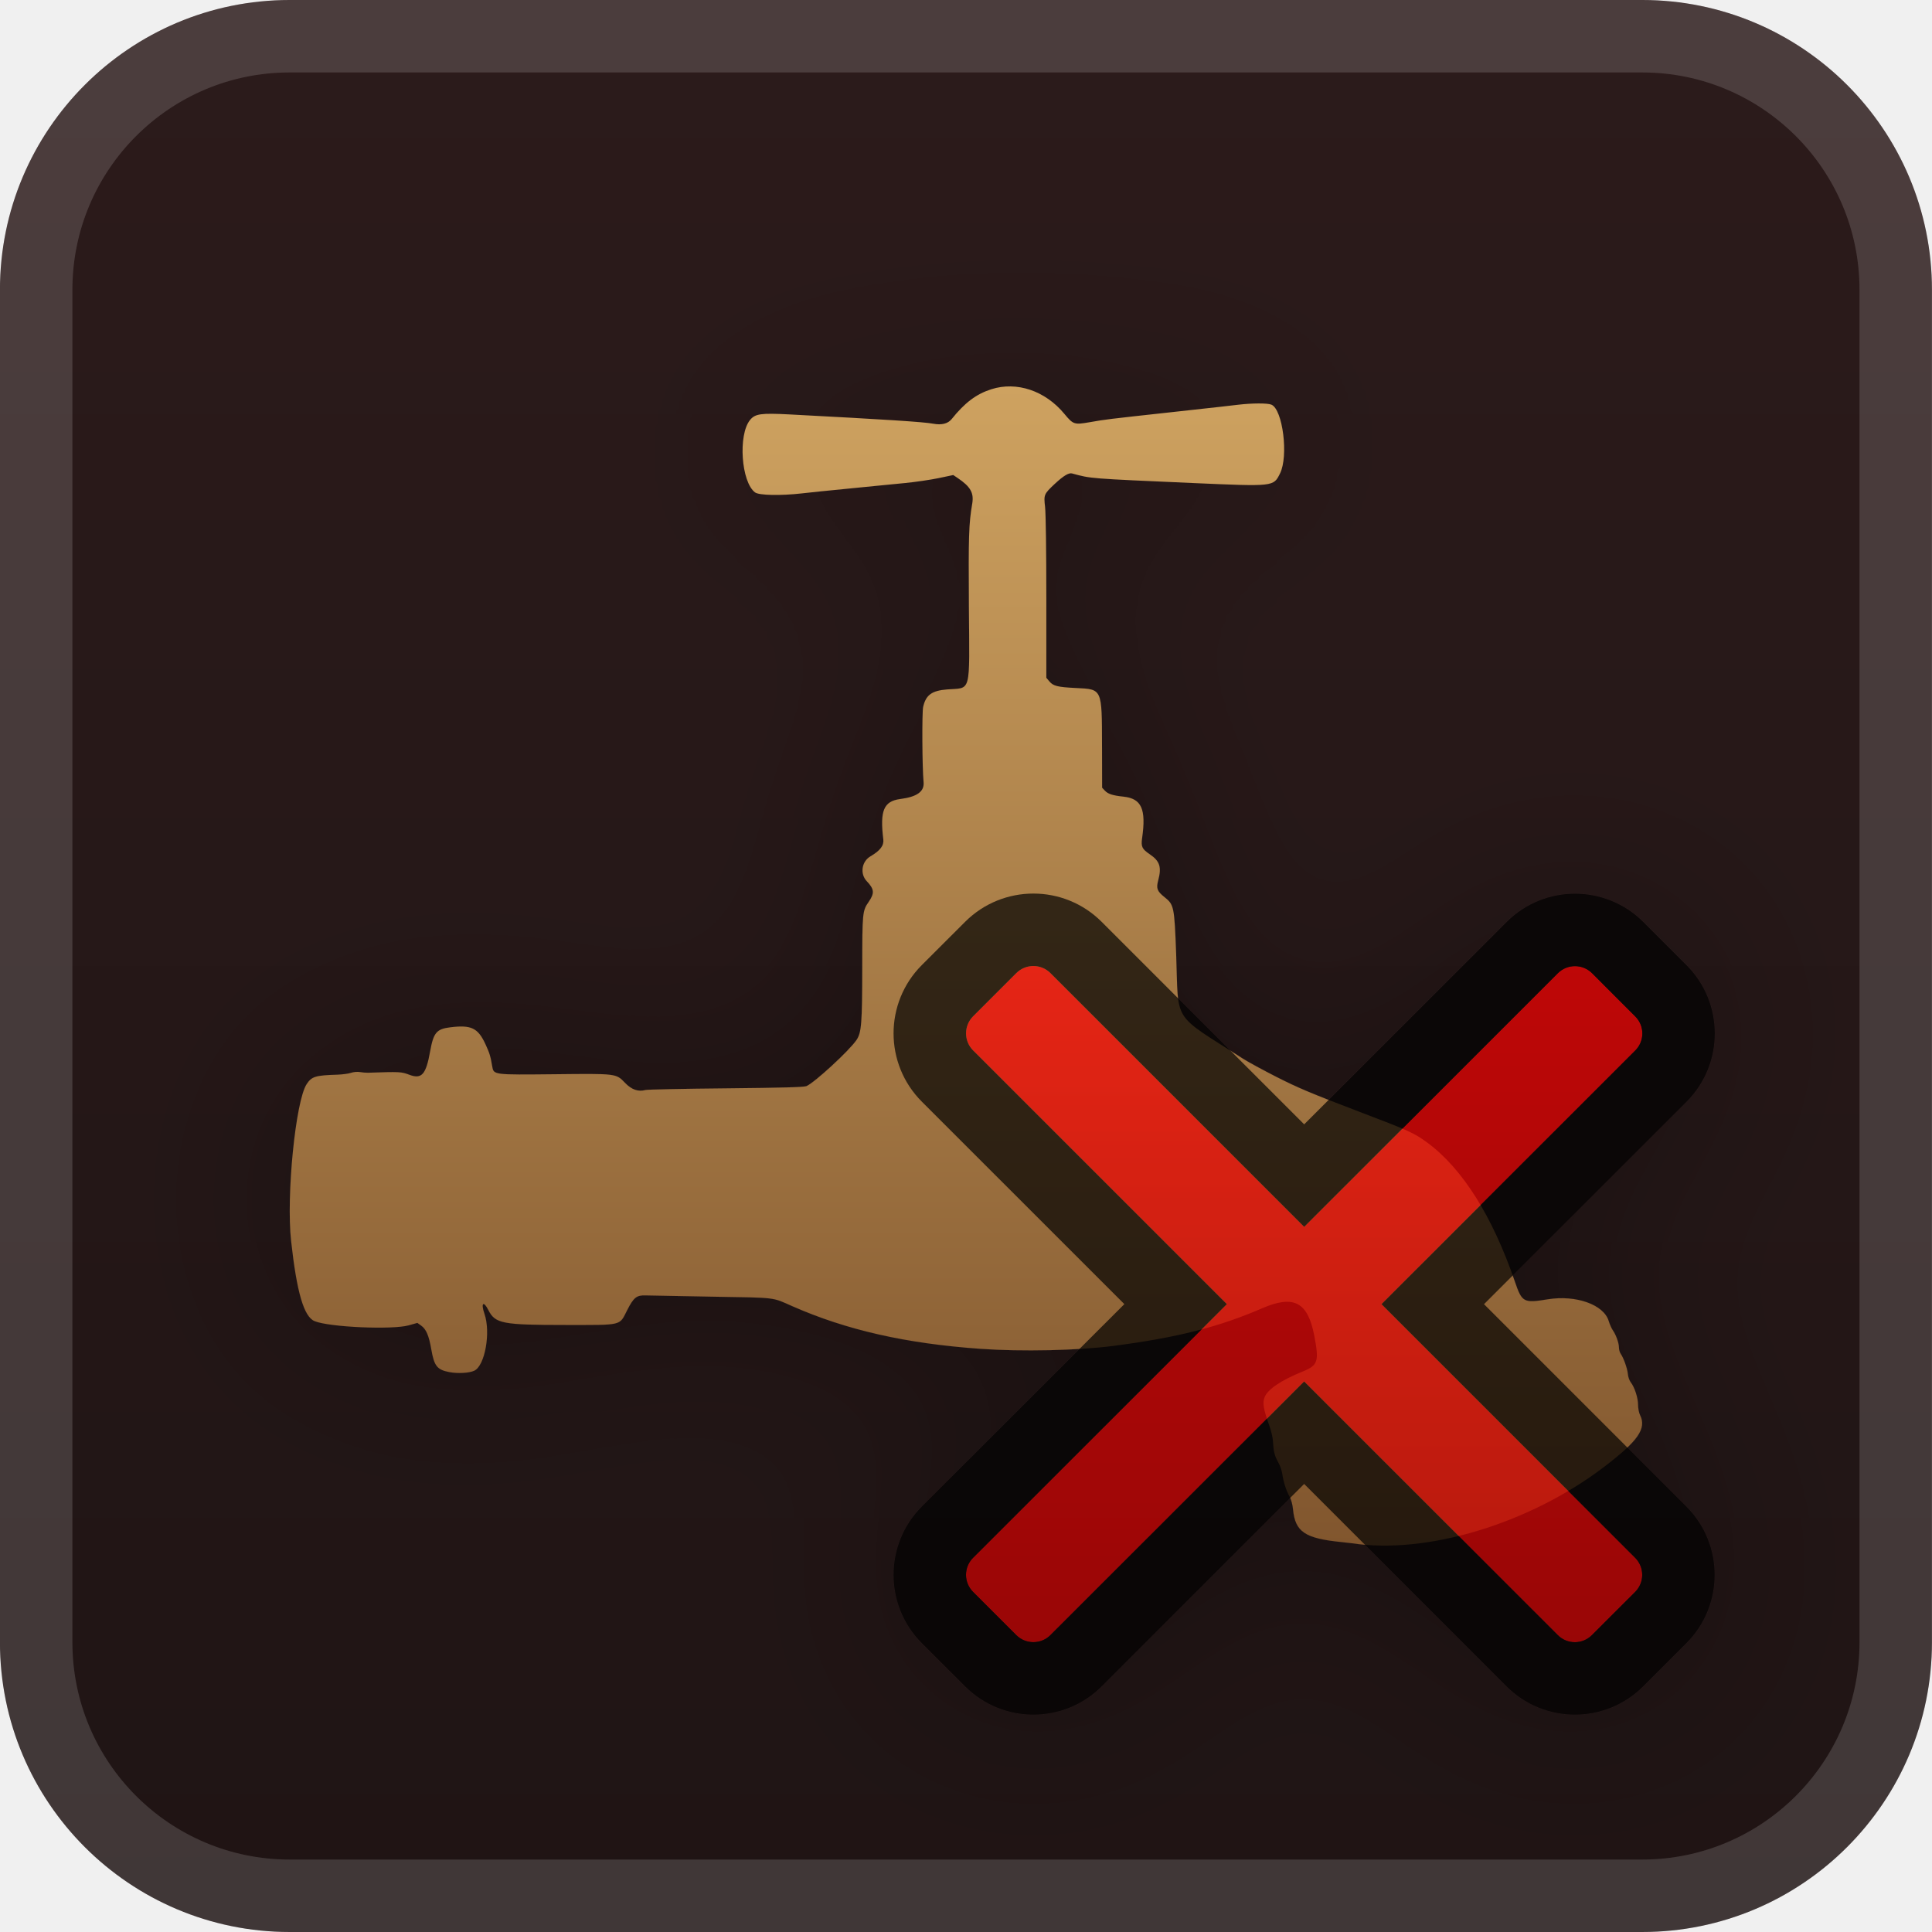
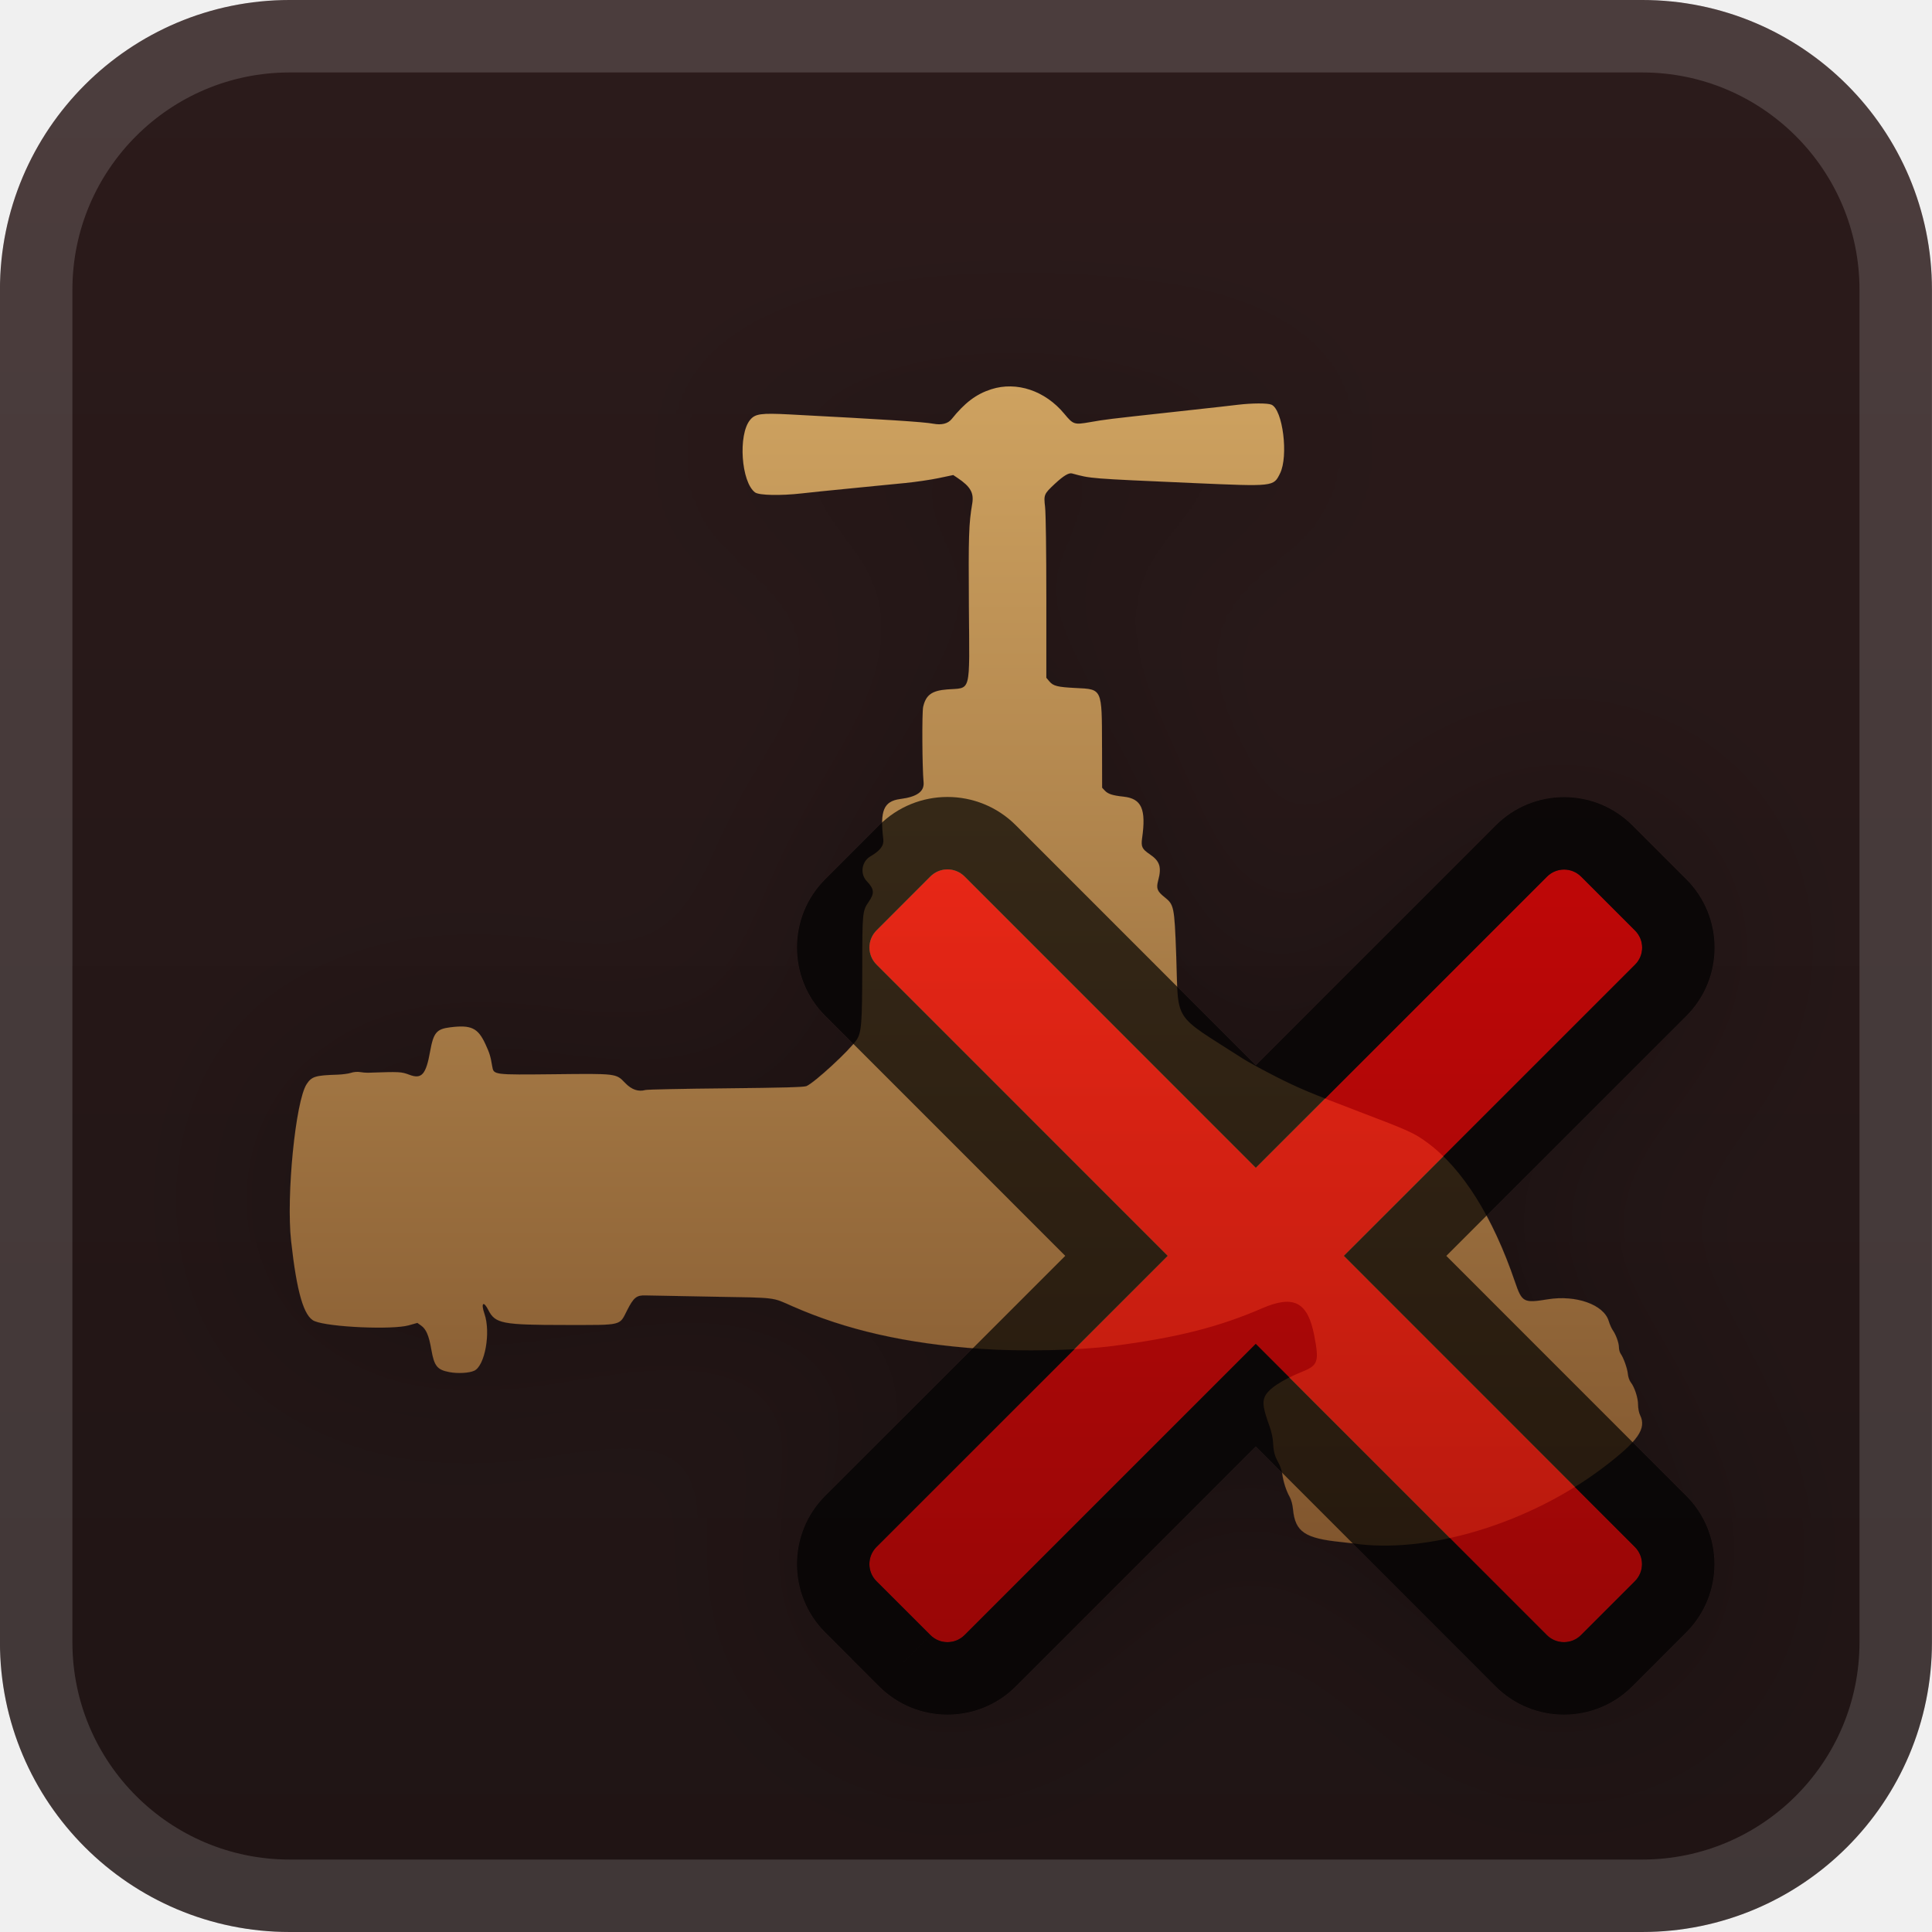
<svg xmlns="http://www.w3.org/2000/svg" width="40" height="40" viewBox="0 0 40 40" fill="none">
  <g clip-path="url(#clip0_28_3979)">
    <rect x="-0.001" y="-6.10352e-05" width="40" height="40" rx="6" fill="url(#paint0_linear_28_3979)" />
    <g filter="url(#filter0_d_28_3979)">
      <path fill-rule="evenodd" clip-rule="evenodd" d="M20.524 8.059C20.213 8.158 19.974 8.338 19.703 8.677C19.626 8.772 19.495 8.805 19.324 8.773C19.122 8.735 18.354 8.686 16.342 8.58C15.754 8.55 15.635 8.566 15.53 8.694C15.278 8.999 15.345 9.982 15.633 10.195C15.715 10.256 16.162 10.265 16.602 10.215C16.839 10.188 17.075 10.164 17.617 10.111C17.753 10.098 17.976 10.076 18.112 10.062C18.248 10.049 18.532 10.021 18.743 10C18.954 9.979 19.264 9.934 19.431 9.899L19.736 9.835L19.827 9.896C20.093 10.075 20.167 10.204 20.129 10.428C20.058 10.848 20.05 11.08 20.06 12.564C20.073 14.396 20.116 14.234 19.609 14.274C19.292 14.299 19.169 14.389 19.113 14.636C19.087 14.755 19.093 15.885 19.122 16.194C19.14 16.387 18.988 16.498 18.639 16.543C18.297 16.588 18.215 16.783 18.288 17.377C18.304 17.506 18.225 17.61 18.023 17.729C17.839 17.836 17.801 18.091 17.945 18.243C18.102 18.409 18.11 18.491 17.985 18.672C17.856 18.86 17.853 18.889 17.852 20.037C17.851 21.191 17.836 21.379 17.734 21.531C17.587 21.749 16.867 22.413 16.697 22.487C16.645 22.509 16.206 22.521 15.03 22.533C14.152 22.541 13.404 22.557 13.366 22.567C13.215 22.609 13.076 22.561 12.941 22.42C12.752 22.224 12.773 22.227 11.479 22.241C10.207 22.254 10.221 22.256 10.19 22.074C10.156 21.87 10.136 21.804 10.053 21.624C9.896 21.281 9.757 21.215 9.318 21.27C9.038 21.305 8.975 21.381 8.906 21.765C8.82 22.248 8.731 22.349 8.475 22.252C8.306 22.189 8.281 22.187 7.618 22.21C7.577 22.211 7.503 22.205 7.453 22.196C7.4 22.187 7.323 22.193 7.267 22.212C7.215 22.23 7.089 22.246 6.987 22.25C6.53 22.264 6.454 22.287 6.349 22.446C6.119 22.797 5.924 24.757 6.027 25.691C6.144 26.756 6.292 27.261 6.512 27.352C6.814 27.478 8.121 27.535 8.464 27.439L8.641 27.389L8.72 27.445C8.824 27.519 8.88 27.651 8.93 27.938C8.989 28.283 9.051 28.36 9.304 28.408C9.477 28.441 9.712 28.428 9.817 28.38C10.04 28.279 10.164 27.586 10.029 27.198C9.952 26.976 10.01 26.923 10.111 27.123C10.253 27.404 10.399 27.432 11.714 27.432C12.904 27.432 12.818 27.453 12.985 27.125C13.119 26.862 13.18 26.813 13.368 26.82C13.445 26.823 14.065 26.834 14.746 26.846C16.104 26.869 15.975 26.854 16.404 27.043C17.528 27.538 18.759 27.817 20.302 27.926C21.15 27.986 22.317 27.961 23.049 27.866C24.365 27.695 25.233 27.476 26.13 27.087C26.785 26.804 27.074 26.954 27.209 27.646C27.314 28.187 27.289 28.266 26.972 28.395C26.525 28.576 26.248 28.762 26.182 28.927C26.135 29.045 26.157 29.176 26.285 29.531C26.319 29.626 26.351 29.765 26.355 29.84C26.366 30.051 26.388 30.138 26.463 30.273C26.502 30.341 26.54 30.452 26.549 30.519C26.57 30.677 26.629 30.862 26.7 30.988C26.734 31.048 26.762 31.151 26.771 31.251C26.816 31.716 27.017 31.851 27.776 31.927C27.865 31.936 27.963 31.947 27.996 31.952C29.538 32.188 31.669 31.544 33.201 30.378C33.915 29.835 34.095 29.577 33.955 29.297C33.932 29.251 33.914 29.156 33.914 29.084C33.914 28.941 33.842 28.72 33.763 28.62C33.735 28.585 33.708 28.507 33.703 28.447C33.692 28.332 33.615 28.114 33.554 28.028C33.534 28 33.518 27.94 33.518 27.896C33.518 27.805 33.458 27.637 33.389 27.538C33.363 27.501 33.327 27.417 33.307 27.352C33.206 27.011 32.629 26.806 32.045 26.901C31.545 26.983 31.511 26.965 31.366 26.541C30.906 25.191 30.28 24.195 29.555 23.66C29.28 23.457 29.177 23.411 28.147 23.019C27.137 22.634 26.882 22.527 26.419 22.292C26.143 22.151 25.837 21.985 25.739 21.922C24.244 20.96 24.405 21.212 24.351 19.752C24.314 18.771 24.306 18.732 24.114 18.578C23.957 18.453 23.935 18.395 23.978 18.232C24.053 17.953 24.014 17.829 23.806 17.688C23.644 17.578 23.621 17.531 23.646 17.352C23.732 16.75 23.634 16.534 23.261 16.494C23.035 16.47 22.941 16.439 22.876 16.371L22.818 16.309L22.816 15.426C22.813 14.254 22.821 14.271 22.282 14.245C21.896 14.226 21.807 14.204 21.727 14.109L21.663 14.033L21.663 12.375C21.663 11.411 21.652 10.624 21.637 10.497C21.608 10.239 21.612 10.23 21.841 10.015C22.017 9.851 22.128 9.784 22.195 9.802C22.593 9.91 22.529 9.905 24.707 10.001C26.379 10.074 26.365 10.076 26.501 9.803C26.68 9.445 26.559 8.478 26.323 8.378C26.242 8.344 25.923 8.345 25.623 8.381C25.401 8.408 25.343 8.414 24.262 8.533C22.919 8.68 22.893 8.683 22.563 8.741C22.24 8.797 22.221 8.791 22.035 8.567C21.639 8.089 21.049 7.891 20.524 8.059Z" fill="url(#paint1_linear_28_3979)" />
      <g opacity="0.7">
-         <mask id="path-4-outside-1_28_3979" maskUnits="userSpaceOnUse" x="18" y="18" width="18" height="18" fill="black">
-           <rect fill="white" x="18" y="18" width="18" height="18" />
-           <path fill-rule="evenodd" clip-rule="evenodd" d="M21.749 20.147C21.553 19.951 21.237 19.951 21.041 20.147L20.147 21.041C19.952 21.236 19.952 21.553 20.147 21.748L25.4 27.001L20.147 32.252C19.951 32.447 19.951 32.764 20.147 32.959L21.041 33.853C21.236 34.048 21.553 34.048 21.748 33.853L27.001 28.603L32.252 33.853C32.447 34.049 32.764 34.049 32.959 33.853L33.854 32.959C34.049 32.764 34.049 32.447 33.854 32.252L28.603 27.001L33.856 21.75C34.052 21.555 34.052 21.239 33.856 21.044L32.962 20.149C32.766 19.954 32.45 19.954 32.254 20.149L27.002 25.4L21.749 20.147Z" />
+         <mask id="path-4-outside-1_28_3979" maskUnits="userSpaceOnUse" x="16" y="16" width="20" height="20" fill="black">
+           <rect fill="white" x="16" y="16" width="20" height="20" />
+           <path fill-rule="evenodd" clip-rule="evenodd" d="M19.97 18.146C19.775 17.951 19.459 17.951 19.263 18.146L18.147 19.263C17.952 19.458 17.952 19.775 18.147 19.97L24.176 26.001L18.146 32.029C17.951 32.225 17.951 32.541 18.146 32.737L19.263 33.853C19.458 34.048 19.775 34.048 19.97 33.853L25.999 27.825L32.026 33.853C32.221 34.048 32.538 34.048 32.733 33.853L33.849 32.737C34.045 32.541 34.045 32.225 33.849 32.029L27.823 26.001L33.852 19.973C34.048 19.778 34.048 19.461 33.852 19.266L32.736 18.15C32.541 17.954 32.224 17.954 32.029 18.15L26 24.178L19.97 18.146Z" />
        </mask>
-         <path fill-rule="evenodd" clip-rule="evenodd" d="M21.749 20.147C21.553 19.951 21.237 19.951 21.041 20.147L20.147 21.041C19.952 21.236 19.952 21.553 20.147 21.748L25.4 27.001L20.147 32.252C19.951 32.447 19.951 32.764 20.147 32.959L21.041 33.853C21.236 34.048 21.553 34.048 21.748 33.853L27.001 28.603L32.252 33.853C32.447 34.049 32.764 34.049 32.959 33.853L33.854 32.959C34.049 32.764 34.049 32.447 33.854 32.252L28.603 27.001L33.856 21.75C34.052 21.555 34.052 21.239 33.856 21.044L32.962 20.149C32.766 19.954 32.45 19.954 32.254 20.149L27.002 25.4L21.749 20.147Z" fill="url(#paint2_linear_28_3979)" />
-         <path d="M21.041 20.146L19.981 19.086L19.981 19.086L21.041 20.146ZM21.748 20.146L22.809 19.086V19.086L21.748 20.146ZM20.147 21.041L21.208 22.102L21.208 22.102L20.147 21.041ZM20.147 21.748L21.208 20.687L21.208 20.687L20.147 21.748ZM25.4 27.001L26.46 28.062L27.521 27.001L26.46 25.94L25.4 27.001ZM20.146 32.252L21.207 33.313L21.207 33.313L20.146 32.252ZM20.146 32.959L21.207 31.898L21.207 31.898L20.146 32.959ZM21.041 33.853L19.981 34.914L19.981 34.914L21.041 33.853ZM21.748 33.853L20.688 32.792L20.688 32.792L21.748 33.853ZM27.001 28.602L28.062 27.542L27.002 26.481L25.941 27.541L27.001 28.602ZM32.252 33.853L31.191 34.914L31.191 34.914L32.252 33.853ZM32.959 33.853L34.02 34.914L34.02 34.914L32.959 33.853ZM33.854 32.959L32.793 31.898H32.793L33.854 32.959ZM33.854 32.252L32.793 33.312L32.793 33.312L33.854 32.252ZM28.603 27.001L27.543 25.94L26.482 27.001L27.542 28.062L28.603 27.001ZM33.856 21.75L32.796 20.689V20.689L33.856 21.75ZM33.856 21.043L34.917 19.983V19.983L33.856 21.043ZM32.962 20.149L31.901 21.21V21.21L32.962 20.149ZM32.254 20.149L31.194 19.088V19.088L32.254 20.149ZM27.002 25.4L25.941 26.46L27.001 27.521L28.062 26.46L27.002 25.4ZM22.102 21.207C21.712 21.598 21.078 21.598 20.688 21.207L22.809 19.086C22.028 18.305 20.762 18.305 19.981 19.086L22.102 21.207ZM21.208 22.102L22.102 21.207L19.981 19.086L19.086 19.98L21.208 22.102ZM21.208 20.687C21.598 21.078 21.598 21.711 21.208 22.102L19.086 19.98C18.305 20.761 18.305 22.028 19.086 22.809L21.208 20.687ZM26.46 25.94L21.208 20.687L19.086 22.809L24.339 28.061L26.46 25.94ZM21.207 33.313L26.46 28.062L24.339 25.94L19.086 31.191L21.207 33.313ZM21.207 31.898C21.598 32.289 21.598 32.922 21.207 33.313L19.086 31.191C18.305 31.972 18.305 33.239 19.086 34.02L21.207 31.898ZM22.102 32.792L21.207 31.898L19.086 34.02L19.981 34.914L22.102 32.792ZM20.688 32.792C21.078 32.402 21.711 32.402 22.102 32.792L19.981 34.914C20.762 35.695 22.028 35.695 22.809 34.914L20.688 32.792ZM25.941 27.541L20.688 32.792L22.809 34.914L28.062 29.663L25.941 27.541ZM33.313 32.793L28.062 27.542L25.941 29.663L31.191 34.914L33.313 32.793ZM31.898 32.793C32.289 32.402 32.922 32.402 33.313 32.793L31.191 34.914C31.973 35.695 33.239 35.695 34.02 34.914L31.898 32.793ZM32.793 31.898L31.898 32.793L34.02 34.914L34.914 34.02L32.793 31.898ZM32.793 33.312C32.402 32.922 32.402 32.289 32.793 31.898L34.914 34.02C35.695 33.239 35.695 31.972 34.914 31.191L32.793 33.312ZM27.542 28.062L32.793 33.312L34.914 31.191L29.664 25.941L27.542 28.062ZM32.796 20.689L27.543 25.94L29.664 28.062L34.917 22.811L32.796 20.689ZM32.796 22.104C32.405 21.714 32.405 21.08 32.796 20.689L34.917 22.811C35.698 22.03 35.698 20.764 34.917 19.983L32.796 22.104ZM31.901 21.21L32.796 22.104L34.917 19.983L34.022 19.088L31.901 21.21ZM33.315 21.21C32.924 21.6 32.291 21.6 31.901 21.21L34.022 19.088C33.241 18.308 31.975 18.308 31.194 19.088L33.315 21.21ZM28.062 26.46L33.315 21.21L31.194 19.088L25.941 24.339L28.062 26.46ZM20.688 21.207L25.941 26.46L28.062 24.339L22.809 19.086L20.688 21.207Z" fill="black" mask="url(#path-4-outside-1_28_3979)" />
+         <path fill-rule="evenodd" clip-rule="evenodd" d="M19.97 18.146C19.775 17.951 19.459 17.951 19.263 18.146L18.147 19.263C17.952 19.458 17.952 19.775 18.147 19.97L24.176 26.001L18.146 32.029C17.951 32.225 17.951 32.541 18.146 32.737L19.263 33.853C19.458 34.048 19.775 34.048 19.97 33.853L25.999 27.825L32.026 33.853C32.221 34.048 32.538 34.048 32.733 33.853L33.849 32.737C34.045 32.541 34.045 32.225 33.849 32.029L27.823 26.001L33.852 19.973C34.048 19.778 34.048 19.461 33.852 19.266L32.736 18.15C32.541 17.954 32.224 17.954 32.029 18.15L26 24.178L19.97 18.146Z" fill="url(#paint2_linear_28_3979)" />
+         <path d="M19.263 18.146L20.324 19.207L19.263 18.146ZM19.97 18.146L18.909 19.207L18.909 19.207L19.97 18.146ZM18.147 19.263L17.086 18.203L17.086 18.203L18.147 19.263ZM18.147 19.97L17.086 21.031L17.086 21.031L18.147 19.97ZM24.176 26.001L25.237 27.062L26.297 26.001L25.237 24.94L24.176 26.001ZM18.146 32.029L17.086 30.969L17.086 30.969L18.146 32.029ZM18.146 32.737L17.086 33.797L17.086 33.797L18.146 32.737ZM19.263 33.853L20.324 32.792L20.323 32.792L19.263 33.853ZM19.97 33.853L18.91 32.792L18.91 32.792L19.97 33.853ZM25.999 27.825L27.06 26.764L26 25.703L24.939 26.764L25.999 27.825ZM32.026 33.853L30.965 34.914L30.965 34.914L32.026 33.853ZM32.733 33.853L33.794 34.914L33.794 34.914L32.733 33.853ZM33.849 32.737L32.789 31.676L32.789 31.676L33.849 32.737ZM33.849 32.029L32.789 33.09L32.789 33.09L33.849 32.029ZM27.823 26.001L26.762 24.941L25.702 26.001L26.762 27.062L27.823 26.001ZM33.852 19.973L34.913 21.034L34.913 21.034L33.852 19.973ZM33.852 19.266L32.792 20.327L32.792 20.327L33.852 19.266ZM32.736 18.15L31.675 19.21L31.675 19.21L32.736 18.15ZM32.029 18.15L30.968 17.089L30.968 17.089L32.029 18.15ZM26 24.178L24.939 25.238L26 26.299L27.06 25.238L26 24.178ZM20.324 19.207C19.933 19.598 19.3 19.598 18.909 19.207L21.031 17.086C20.25 16.305 18.983 16.305 18.202 17.086L20.324 19.207ZM19.208 20.324L20.324 19.207L18.202 17.086L17.086 18.203L19.208 20.324ZM19.208 18.91C19.598 19.3 19.598 19.933 19.208 20.324L17.086 18.203C16.305 18.984 16.305 20.25 17.086 21.031L19.208 18.91ZM25.237 24.94L19.208 18.91L17.086 21.031L23.115 27.061L25.237 24.94ZM19.207 33.09L25.237 27.062L23.116 24.94L17.086 30.969L19.207 33.09ZM19.207 31.676C19.598 32.066 19.598 32.7 19.207 33.09L17.086 30.969C16.305 31.75 16.305 33.016 17.086 33.797L19.207 31.676ZM20.323 32.792L19.207 31.676L17.086 33.797L18.202 34.914L20.323 32.792ZM18.91 32.792C19.3 32.402 19.933 32.402 20.324 32.792L18.202 34.914C18.983 35.695 20.25 35.695 21.031 34.914L18.91 32.792ZM24.939 26.764L18.91 32.792L21.031 34.914L27.06 28.886L24.939 26.764ZM33.087 32.793L27.06 26.764L24.939 28.885L30.965 34.914L33.087 32.793ZM31.672 32.793C32.063 32.402 32.697 32.402 33.087 32.793L30.965 34.914C31.747 35.695 33.013 35.695 33.794 34.914L31.672 32.793ZM32.789 31.676L31.672 32.793L33.794 34.914L34.91 33.797L32.789 31.676ZM32.789 33.09C32.398 32.7 32.398 32.067 32.789 31.676L34.91 33.797C35.691 33.016 35.691 31.75 34.91 30.969L32.789 33.09ZM26.762 27.062L32.789 33.09L34.91 30.969L28.884 24.941L26.762 27.062ZM32.792 18.912L26.762 24.941L28.884 27.062L34.913 21.034L32.792 18.912ZM32.792 20.327C32.401 19.936 32.401 19.303 32.792 18.912L34.913 21.034C35.694 20.253 35.694 18.986 34.913 18.205L32.792 20.327ZM31.675 19.21L32.792 20.327L34.913 18.205L33.797 17.089L31.675 19.21ZM33.089 19.21C32.699 19.601 32.066 19.601 31.675 19.21L33.797 17.089C33.016 16.308 31.749 16.308 30.968 17.089L33.089 19.21ZM27.06 25.238L33.089 19.21L30.968 17.089L24.939 23.117L27.06 25.238ZM18.909 19.207L24.939 25.238L27.061 23.117L21.031 17.086L18.909 19.207Z" fill="black" mask="url(#path-4-outside-1_28_3979)" />
      </g>
    </g>
  </g>
  <rect x="0.749" y="0.75" width="38.5" height="38.5" rx="5.25" stroke="white" stroke-opacity="0.15" stroke-width="1.5" />
  <defs>
-     <filter id="filter0_d_28_3979" x="1.999" y="2" width="37.503" height="37.5" filterUnits="userSpaceOnUse" color-interpolation-filters="sRGB">
+     <filter id="filter0_d_28_3979" x="1.999" y="2" width="37.5" height="37.5" filterUnits="userSpaceOnUse" color-interpolation-filters="sRGB">
      <feFlood flood-opacity="0" result="BackgroundImageFix" />
      <feColorMatrix in="SourceAlpha" type="matrix" values="0 0 0 0 0 0 0 0 0 0 0 0 0 0 0 0 0 0 127 0" result="hardAlpha" />
      <feOffset />
      <feGaussianBlur stdDeviation="2" />
      <feComposite in2="hardAlpha" operator="out" />
      <feColorMatrix type="matrix" values="0 0 0 0 0 0 0 0 0 0 0 0 0 0 0 0 0 0 0.25 0" />
      <feBlend mode="normal" in2="BackgroundImageFix" result="effect1_dropShadow_28_3979" />
      <feBlend mode="normal" in="SourceGraphic" in2="effect1_dropShadow_28_3979" result="shape" />
    </filter>
    <linearGradient id="paint0_linear_28_3979" x1="19.999" y1="-6.10351e-05" x2="19.999" y2="40" gradientUnits="userSpaceOnUse">
      <stop stop-color="#2C1B1B" />
      <stop offset="1" stop-color="#1F1414" />
    </linearGradient>
    <linearGradient id="paint1_linear_28_3979" x1="19.999" y1="8" x2="19.999" y2="32" gradientUnits="userSpaceOnUse">
      <stop stop-color="#CEA260" />
      <stop offset="1" stop-color="#81562E" />
    </linearGradient>
-     <linearGradient id="paint2_linear_28_3979" x1="27.001" y1="20" x2="27.001" y2="34" gradientUnits="userSpaceOnUse">
+     <linearGradient id="paint2_linear_28_3979" x1="26" y1="18" x2="26" y2="34" gradientUnits="userSpaceOnUse">
      <stop stop-color="#FF0000" />
      <stop offset="1" stop-color="#CC0000" />
    </linearGradient>
    <clipPath id="clip0_28_3979">
      <rect x="-0.001" y="-6.10352e-05" width="40" height="40" rx="6" fill="white" />
    </clipPath>
  </defs>
</svg>
